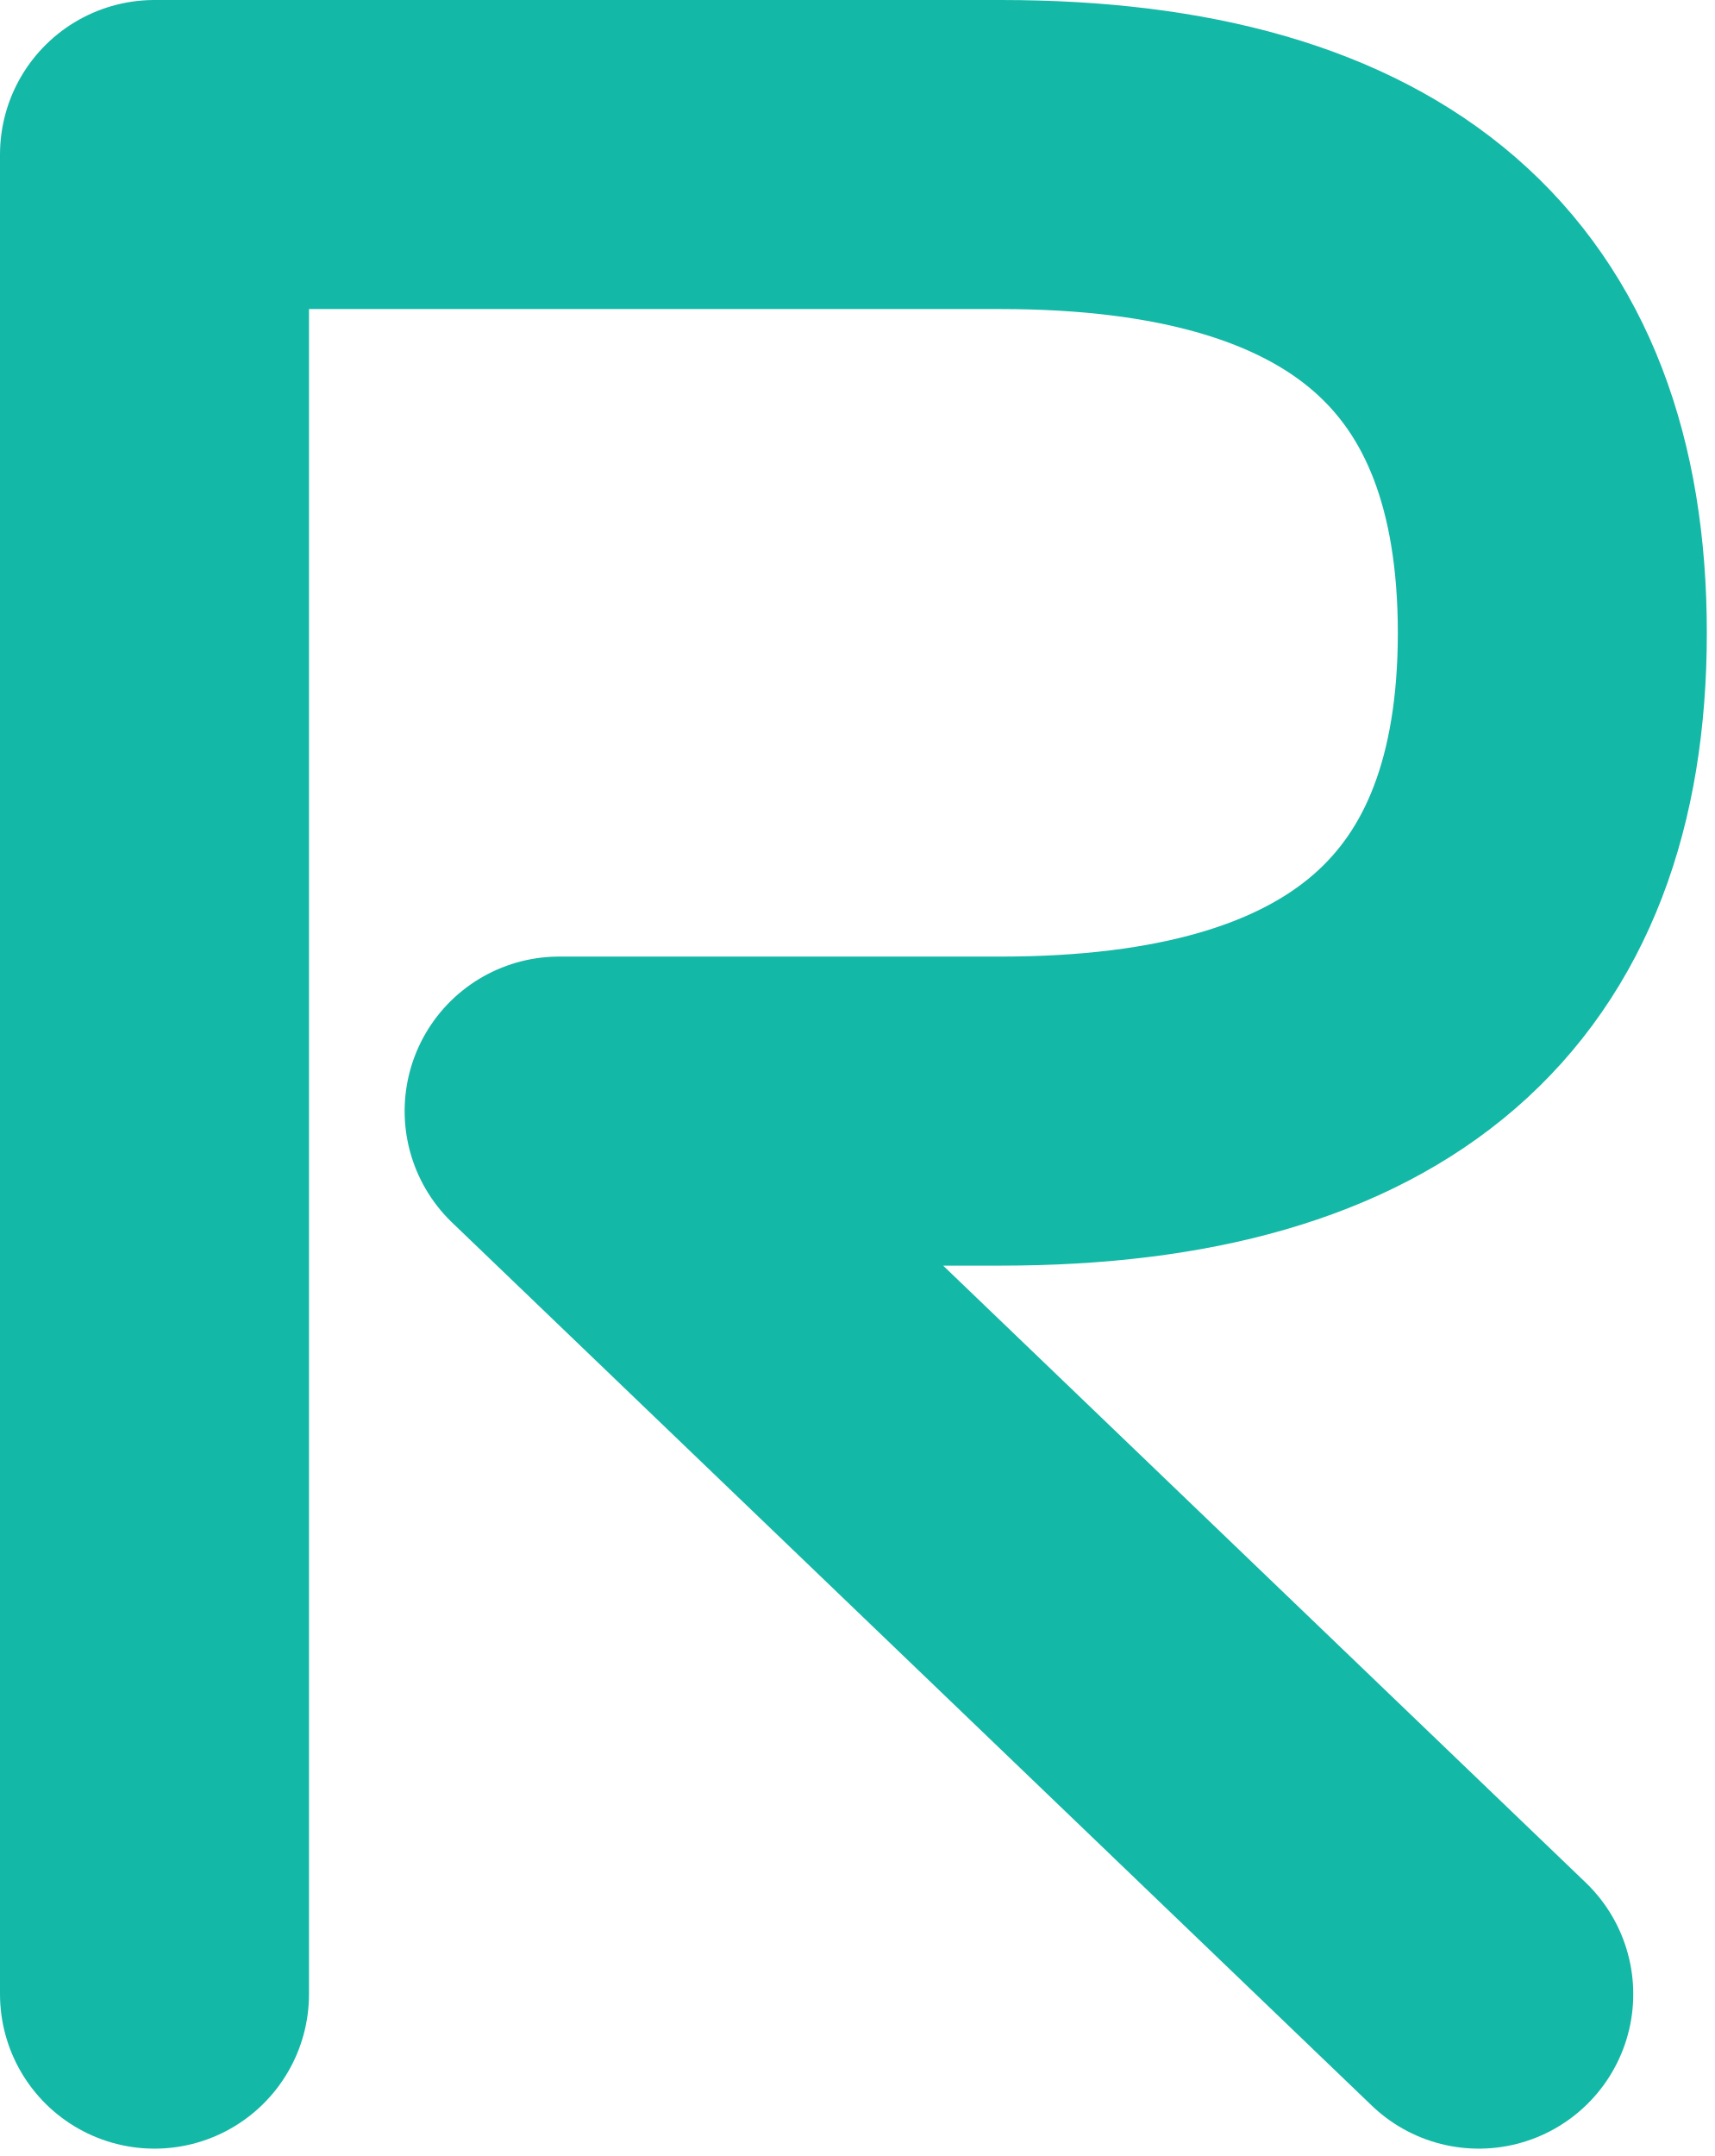
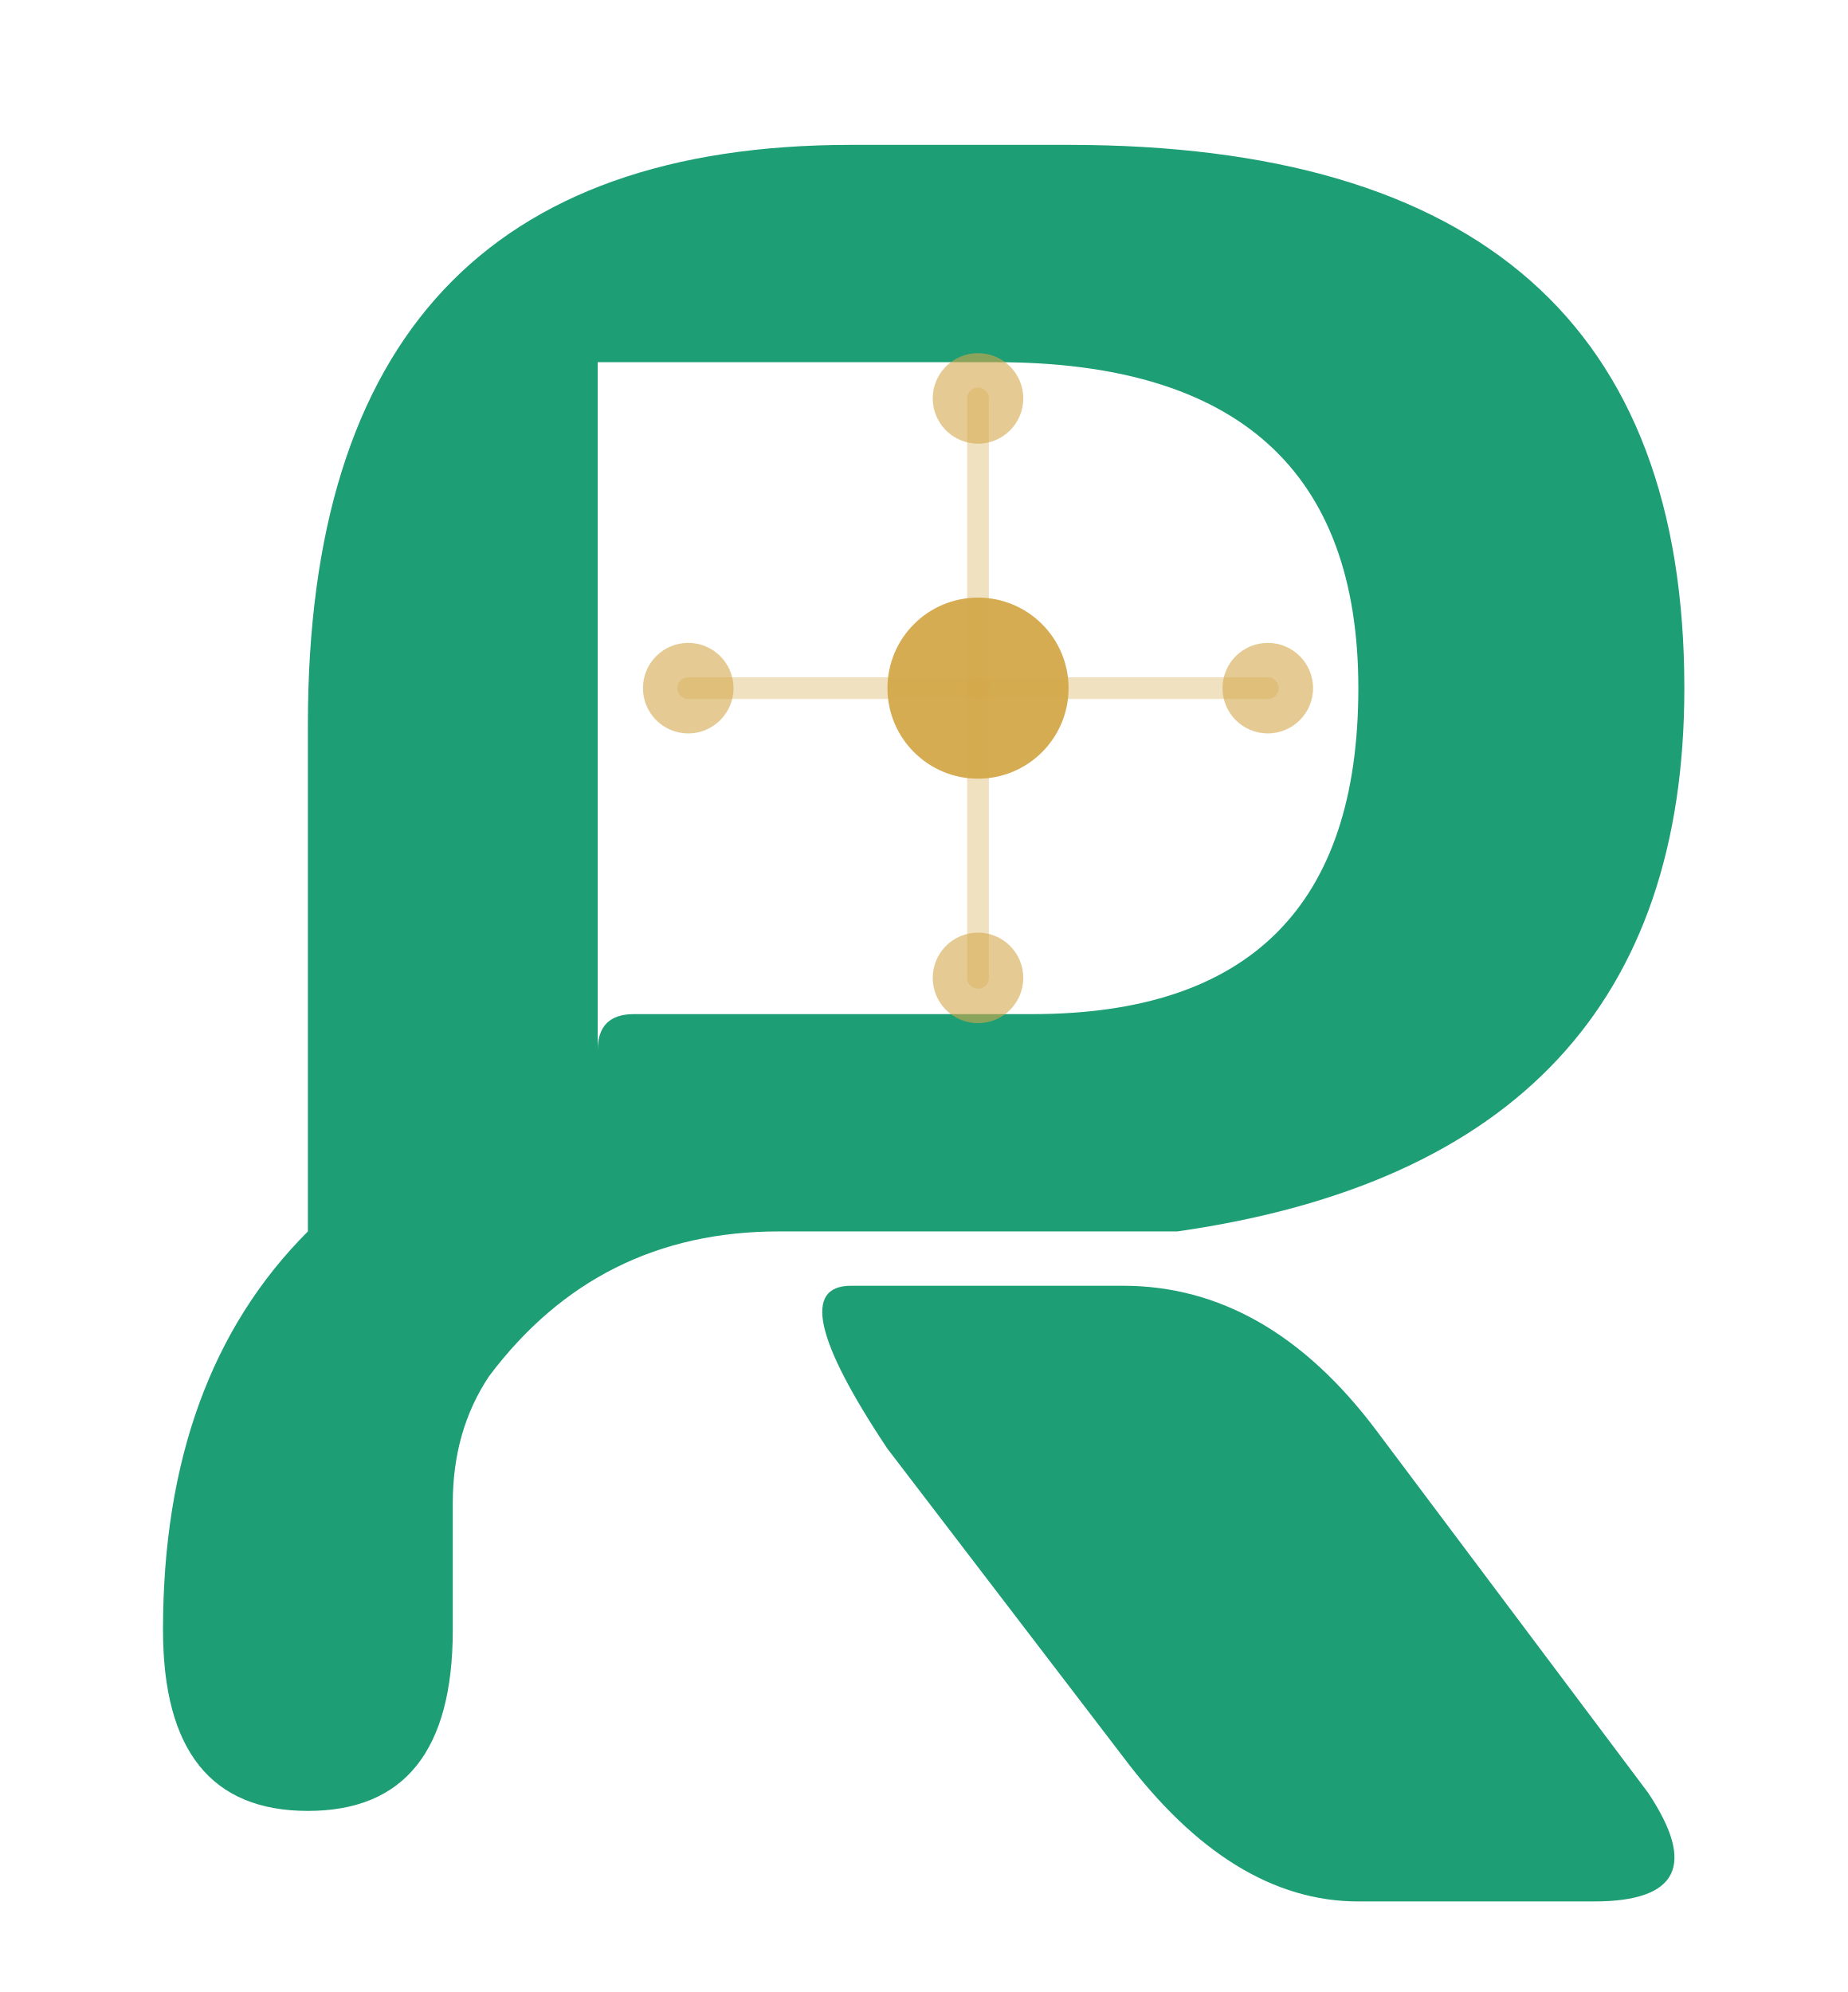
- <svg xmlns="http://www.w3.org/2000/svg" viewBox="109 79 233 293" fill="none" stroke="#14B8A6" stroke-width="42" stroke-linecap="round" stroke-linejoin="round">
-   <path d="M130,350 L130,100 L245,100 Q320,100 320,165 Q320,230 245,230 L185,230 L310,350" />
+ <svg xmlns="http://www.w3.org/2000/svg" viewBox="58 10 102 110">
+   <g transform="translate(55, 18)">
+     <path fill-rule="evenodd" fill="#1D9E75" d="M 12 82 Q 12 68 20 60 L 20 32 Q 20 0 50 0 L 62 0 Q 96 0 96 30 Q 96 56 68 60 L 46 60 Q 36 60 30 68 Q 28 71 28 75 L 28 82 Q 28 92 20 92 Q 12 92 12 82 Z M 36 12 L 58 12 Q 78 12 78 30 Q 78 48 60 48 L 38 48 Q 36 48 36 50 L 36 12 Z" />
+     <path d="M 50 63 L 65 63 Q 73 63 79 71 L 94 91 Q 98 97 91 97 L 78 97 Q 71 97 65 89 L 52 72 Q 46 63 50 63 Z" fill="#1D9E75" />
+     <line x1="57" y1="30" x2="57" y2="14" stroke="#D4A84B" stroke-width="1.2" stroke-linecap="round" opacity="0.35" />
+     <line x1="57" y1="30" x2="57" y2="46" stroke="#D4A84B" stroke-width="1.2" stroke-linecap="round" opacity="0.35" />
+     <line x1="57" y1="30" x2="41" y2="30" stroke="#D4A84B" stroke-width="1.2" stroke-linecap="round" opacity="0.35" />
+     <line x1="57" y1="30" x2="73" y2="30" stroke="#D4A84B" stroke-width="1.2" stroke-linecap="round" opacity="0.35" />
+     <circle cx="57" cy="14" r="2.5" fill="#D4A84B" opacity="0.6" />
+     <circle cx="57" cy="46" r="2.5" fill="#D4A84B" opacity="0.6" />
+     <circle cx="41" cy="30" r="2.5" fill="#D4A84B" opacity="0.6" />
+     <circle cx="73" cy="30" r="2.5" fill="#D4A84B" opacity="0.6" />
+     <circle cx="57" cy="30" r="5" fill="#D4A84B" opacity="0.95" />
+   </g>
</svg>
